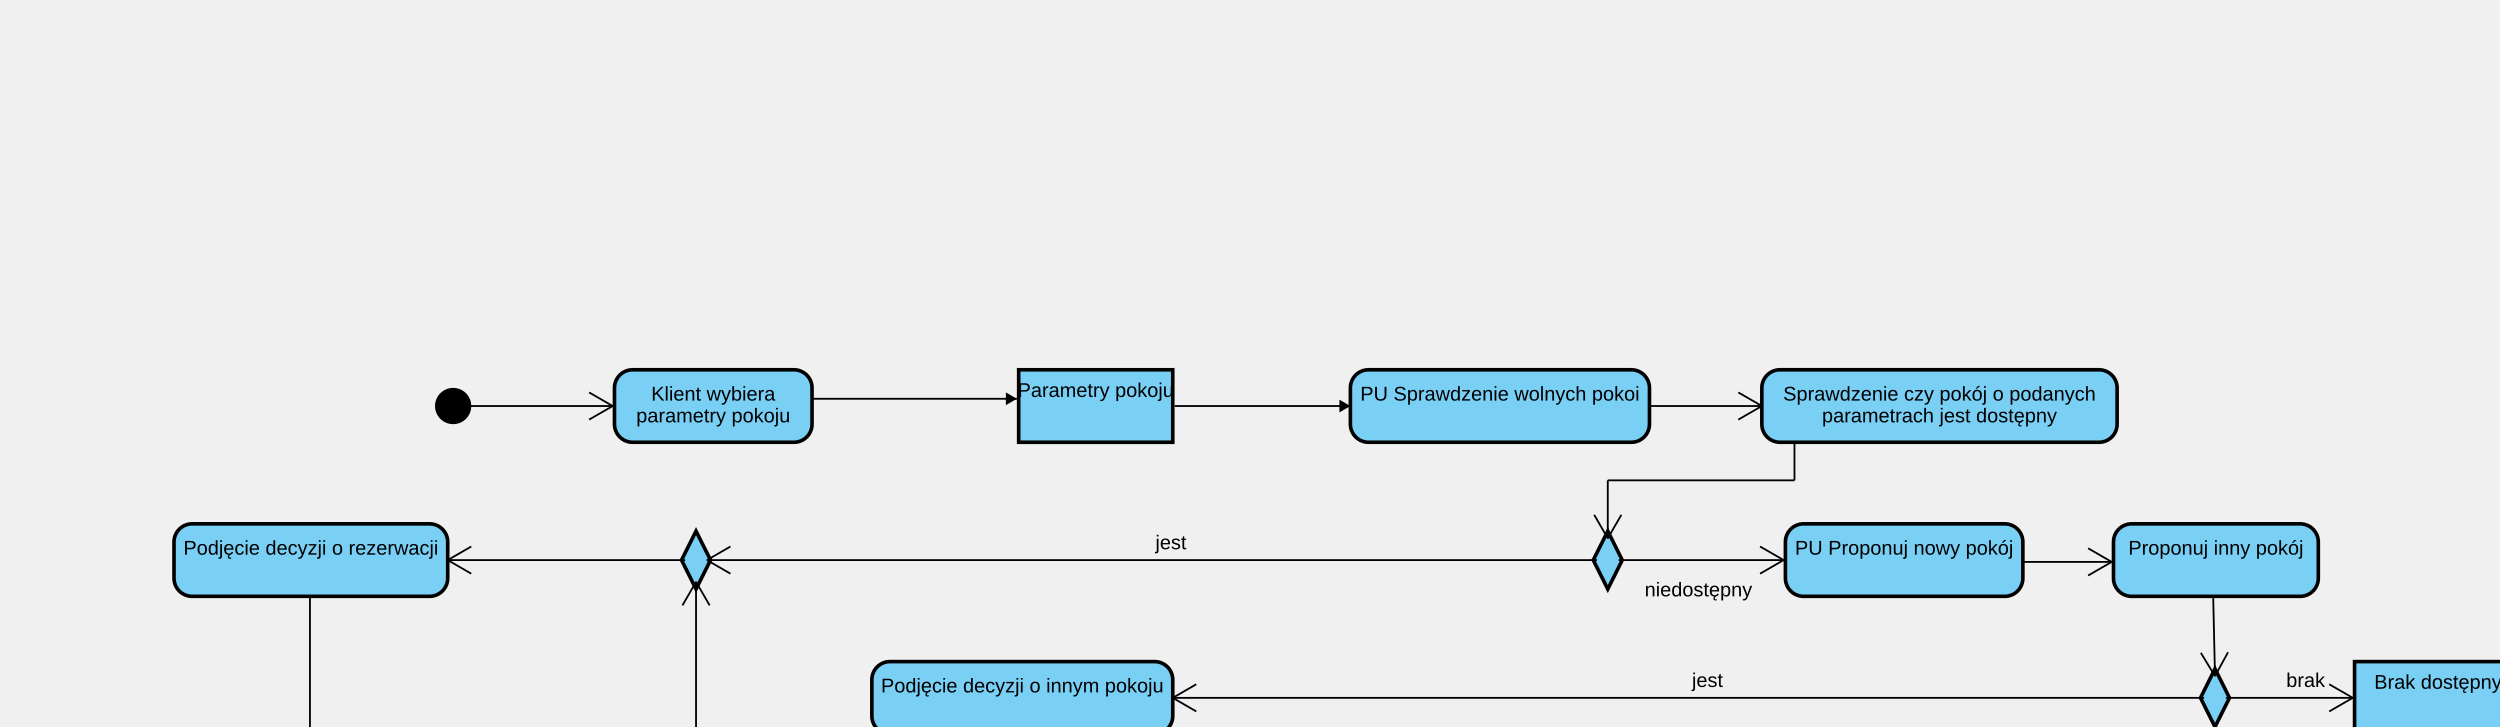
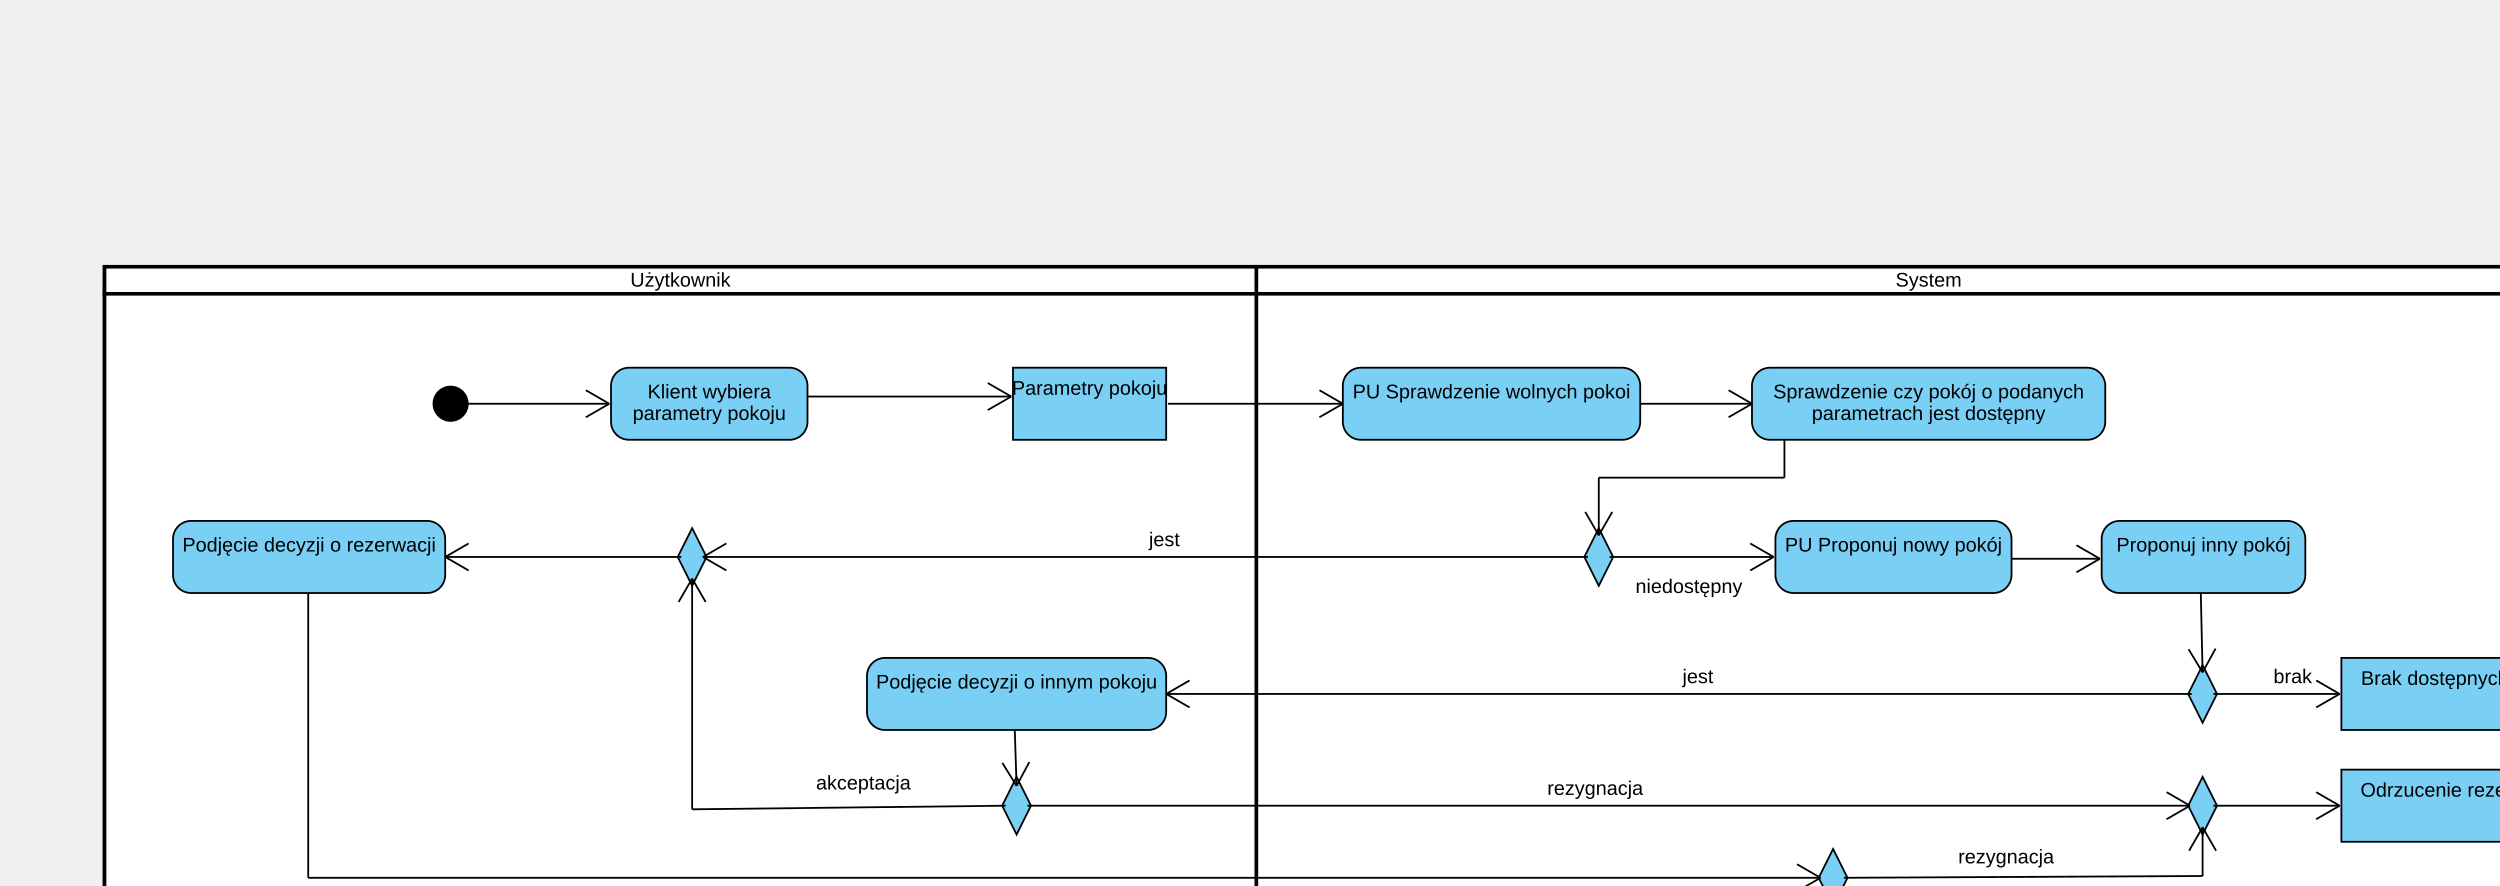
<svg xmlns="http://www.w3.org/2000/svg" baseProfile="full" height="100%" version="1.1" width="100%">
  <defs />
+   <rect fill="none" height="489.0" stroke="black" stroke-width="2" width="1385.0" x="58.0" y="148.0" />
+   <rect fill="white" height="15.0" stroke="black" stroke-width="2" width="746.0" x="697.0" y="148.0" />
+   <text fill="black" font-family="Arial" font-size="11" font-weight="normal" text-anchor="middle" x="1070.0" y="159.0">System</text>
+   <rect fill="white" height="15.0" stroke="black" stroke-width="2" width="639.0" x="58.0" y="148.0" />
+   <text fill="black" font-family="Arial" font-size="11" font-weight="normal" text-anchor="middle" x="377.5" y="159.0">Użytkownik</text>
+   <rect fill="white" height="474.0" stroke="black" stroke-width="2" width="746.0" x="697.0" y="163.0" />
+   <rect fill="white" height="474.0" stroke="black" stroke-width="2" width="639.0" x="58.0" y="163.0" />
  <circle cx="250.0" cy="224.0" fill="rgb(0, 0, 0)" r="10.0" />
-   <rect fill="rgb(122, 207, 245)" height="40.0" rx="10" ry="10" stroke="black" stroke-width="2" width="113.0" x="1116.0" y="499.0" />
+   <rect fill="rgb(122, 207, 245)" height="40.0" rx="10" ry="10" stroke="black" stroke-width="1" width="113.0" x="1116.0" y="499.0" />
  <text fill="black" font-family="Arial" font-size="11" font-weight="normal" text-anchor="middle" x="1172.5" y="516.0">PU Zarezerwuj pokój</text>
-   <rect fill="rgb(122, 207, 245)" height="40.0" rx="10" ry="10" stroke="black" stroke-width="2" width="131.0" x="985.0" y="289.0" />
+   <rect fill="rgb(122, 207, 245)" height="40.0" rx="10" ry="10" stroke="black" stroke-width="1" width="131.0" x="985.0" y="289.0" />
  <text fill="black" font-family="Arial" font-size="11" font-weight="normal" text-anchor="middle" x="1050.5" y="306.0">PU Proponuj nowy pokój</text>
-   <rect fill="rgb(122, 207, 245)" height="40.0" rx="10" ry="10" stroke="black" stroke-width="2" width="165.0" x="745.0" y="204.0" />
+   <rect fill="rgb(122, 207, 245)" height="40.0" rx="10" ry="10" stroke="black" stroke-width="1" width="165.0" x="745.0" y="204.0" />
  <text fill="black" font-family="Arial" font-size="11" font-weight="normal" text-anchor="middle" x="827.5" y="221.0">PU Sprawdzenie wolnych pokoi</text>
-   <rect fill="rgb(122, 207, 245)" height="40.0" rx="10" ry="10" stroke="black" stroke-width="2" width="113.0" x="1166.0" y="289.0" />
+   <rect fill="rgb(122, 207, 245)" height="40.0" rx="10" ry="10" stroke="black" stroke-width="1" width="113.0" x="1166.0" y="289.0" />
  <text fill="black" font-family="Arial" font-size="11" font-weight="normal" text-anchor="middle" x="1222.5" y="306.0">Proponuj inny pokój</text>
-   <rect fill="rgb(122, 207, 245)" height="40.0" rx="10" ry="10" stroke="black" stroke-width="2" width="196.0" x="972.0" y="204.0" />
+   <rect fill="rgb(122, 207, 245)" height="40.0" rx="10" ry="10" stroke="black" stroke-width="1" width="196.0" x="972.0" y="204.0" />
  <text fill="black" font-family="Arial" font-size="11" font-weight="normal" text-anchor="middle" x="1070.0" y="221.0">Sprawdzenie czy pokój o podanych</text>
  <text fill="black" font-family="Arial" font-size="11" font-weight="normal" text-anchor="middle" x="1070.0" y="233.0">parametrach jest dostępny</text>
-   <rect fill="rgb(122, 207, 245)" height="40.0" rx="10" ry="10" stroke="black" stroke-width="2" width="166.0" x="481.0" y="365.0" />
+   <rect fill="rgb(122, 207, 245)" height="40.0" rx="10" ry="10" stroke="black" stroke-width="1" width="166.0" x="481.0" y="365.0" />
  <text fill="black" font-family="Arial" font-size="11" font-weight="normal" text-anchor="middle" x="564.0" y="382.0">Podjęcie decyzji o innym pokoju</text>
-   <rect fill="rgb(122, 207, 245)" height="40.0" rx="10" ry="10" stroke="black" stroke-width="2" width="151.0" x="96.0" y="289.0" />
+   <rect fill="rgb(122, 207, 245)" height="40.0" rx="10" ry="10" stroke="black" stroke-width="1" width="151.0" x="96.0" y="289.0" />
  <text fill="black" font-family="Arial" font-size="11" font-weight="normal" text-anchor="middle" x="171.5" y="306.0">Podjęcie decyzji o rezerwacji</text>
-   <rect fill="rgb(122, 207, 245)" height="40.0" rx="10" ry="10" stroke="black" stroke-width="2" width="109.0" x="339.0" y="204.0" />
+   <rect fill="rgb(122, 207, 245)" height="40.0" rx="10" ry="10" stroke="black" stroke-width="1" width="109.0" x="339.0" y="204.0" />
  <text fill="black" font-family="Arial" font-size="11" font-weight="normal" text-anchor="middle" x="393.5" y="221.0">Klient wybiera</text>
  <text fill="black" font-family="Arial" font-size="11" font-weight="normal" text-anchor="middle" x="393.5" y="233.0">parametry pokoju</text>
  <circle cx="541.0" cy="583.0" fill="rgb(0, 0, 0)" r="10.0" />
-   <polygon fill="rgb(122, 207, 245)" points="791.0,563.0 903.0,563.0 903.0,603.0 791.0,603.0 779.8,603.0 791.0,583.0 779.8,563.0" stroke="black" stroke-width="2" />
+   <polygon fill="rgb(122, 207, 245)" points="791.0,563.0 903.0,563.0 903.0,603.0 791.0,603.0 779.8,603.0 791.0,583.0 779.8,563.0" stroke="black" stroke-width="1" />
  <text fill="black" font-family="Arial" font-size="11" font-weight="normal" text-anchor="middle" x="847.0" y="578.0">koniec</text>
-   <polygon fill="rgb(122, 207, 245)" points="1413.0,499.0 1299.0,499.0 1299.0,539.0 1413.0,539.0 1453.0,519.0" stroke="black" stroke-width="2" />
+   <polygon fill="rgb(122, 207, 245)" points="1413.0,499.0 1299.0,499.0 1299.0,539.0 1413.0,539.0 1423.0,519.0" stroke="black" stroke-width="1" />
  <text fill="black" font-family="Arial" font-size="11" font-weight="normal" text-anchor="middle" x="1356.0" y="514.0">Rezerwacja pokoju</text>
-   <polygon fill="rgb(122, 207, 245)" points="1429.0,427.0 1299.0,427.0 1299.0,467.0 1429.0,467.0 1469.0,447.0" stroke="black" stroke-width="2" />
+   <polygon fill="rgb(122, 207, 245)" points="1429.0,427.0 1299.0,427.0 1299.0,467.0 1429.0,467.0 1439.0,447.0" stroke="black" stroke-width="1" />
  <text fill="black" font-family="Arial" font-size="11" font-weight="normal" text-anchor="middle" x="1364.0" y="442.0">Odrzucenie rezerwacji</text>
-   <polygon fill="rgb(122, 207, 245)" points="1432.0,365.0 1299.0,365.0 1299.0,405.0 1432.0,405.0 1472.0,385.0" stroke="black" stroke-width="2" />
+   <polygon fill="rgb(122, 207, 245)" points="1432.0,365.0 1299.0,365.0 1299.0,405.0 1432.0,405.0 1442.0,385.0" stroke="black" stroke-width="1" />
  <text fill="black" font-family="Arial" font-size="11" font-weight="normal" text-anchor="middle" x="1365.5" y="380.0">Brak dostępnych pokoi</text>
-   <polygon fill="rgb(122, 207, 245)" points="1222.0,431.0 1230.0,447.0 1222.0,463.0 1214.0,447.0" stroke="black" stroke-width="2" />
-   <polygon fill="rgb(122, 207, 245)" points="1017.0,471.0 1025.0,487.0 1017.0,503.0 1009.0,487.0" stroke="black" stroke-width="2" />
-   <polygon fill="rgb(122, 207, 245)" points="1222.0,369.0 1230.0,385.0 1222.0,401.0 1214.0,385.0" stroke="black" stroke-width="2" />
-   <polygon fill="rgb(122, 207, 245)" points="887.0,293.0 895.0,309.0 887.0,325.0 879.0,309.0" stroke="black" stroke-width="2" />
-   <polygon fill="rgb(122, 207, 245)" points="384.0,293.0 392.0,309.0 384.0,325.0 376.0,309.0" stroke="black" stroke-width="2" />
-   <polygon fill="rgb(122, 207, 245)" points="564.0,431.0 572.0,447.0 564.0,463.0 556.0,447.0" stroke="black" stroke-width="2" />
-   <rect fill="rgb(122, 207, 245)" height="40.0" stroke="black" stroke-width="2" width="85.0" x="562.0" y="204.0" />
+   <polygon fill="rgb(122, 207, 245)" points="1222.0,431.0 1230.0,447.0 1222.0,463.0 1214.0,447.0" stroke="black" stroke-width="1" />
+   <polygon fill="rgb(122, 207, 245)" points="1017.0,471.0 1025.0,487.0 1017.0,503.0 1009.0,487.0" stroke="black" stroke-width="1" />
+   <polygon fill="rgb(122, 207, 245)" points="1222.0,369.0 1230.0,385.0 1222.0,401.0 1214.0,385.0" stroke="black" stroke-width="1" />
+   <polygon fill="rgb(122, 207, 245)" points="887.0,293.0 895.0,309.0 887.0,325.0 879.0,309.0" stroke="black" stroke-width="1" />
+   <polygon fill="rgb(122, 207, 245)" points="384.0,293.0 392.0,309.0 384.0,325.0 376.0,309.0" stroke="black" stroke-width="1" />
+   <polygon fill="rgb(122, 207, 245)" points="564.0,431.0 572.0,447.0 564.0,463.0 556.0,447.0" stroke="black" stroke-width="1" />
+   <rect fill="rgb(122, 207, 245)" height="40.0" stroke="black" stroke-width="1" width="85.0" x="562.0" y="204.0" />
  <text fill="black" font-family="Arial" font-size="11" font-weight="normal" text-anchor="middle" x="604.5" y="219.0">Parametry pokoju</text>
  <line stroke="black" stroke-width="1" x1="259.0" x2="338.0" y1="224.0" y2="224.0" />
  <line stroke="black" stroke-width="1" x1="325.01" x2="338.0" y1="231.5" y2="224.0" />
  <line stroke="black" stroke-width="1" x1="325.01" x2="338.0" y1="216.5" y2="224.0" />
  <line stroke="black" stroke-width="1" x1="990.0" x2="990.0" y1="244.0" y2="265.0" />
  <line stroke="black" stroke-width="1" x1="990.0" x2="887.0" y1="265.0" y2="265.0" />
  <line stroke="black" stroke-width="1" x1="887.0" x2="887.0" y1="265.0" y2="297.0" />
  <line stroke="black" stroke-width="1" x1="879.5" x2="887.0" y1="284.01" y2="297.0" />
  <line stroke="black" stroke-width="1" x1="894.5" x2="887.0" y1="284.01" y2="297.0" />
  <text fill="black" font-family="Arial" font-size="11" font-weight="normal" text-anchor="middle" x="937.0" y="329.0">niedostępny</text>
  <line stroke="black" stroke-width="1" x1="893.0" x2="984.0" y1="309.0" y2="309.0" />
  <line stroke="black" stroke-width="1" x1="971.01" x2="984.0" y1="316.5" y2="309.0" />
  <line stroke="black" stroke-width="1" x1="971.01" x2="984.0" y1="301.5" y2="309.0" />
  <line stroke="black" stroke-width="1" x1="1221.0" x2="1222.0" y1="329.0" y2="373.0" />
  <line stroke="black" stroke-width="1" x1="1214.207" x2="1222.0" y1="360.183" y2="373.0" />
  <line stroke="black" stroke-width="1" x1="1229.203" x2="1222.0" y1="359.843" y2="373.0" />
  <text fill="black" font-family="Arial" font-size="11" font-weight="normal" text-anchor="middle" x="1272.0" y="379.0">brak</text>
  <line stroke="black" stroke-width="1" x1="1228.0" x2="1298.0" y1="385.0" y2="385.0" />
  <line stroke="black" stroke-width="1" x1="1285.01" x2="1298.0" y1="392.5" y2="385.0" />
  <line stroke="black" stroke-width="1" x1="1285.01" x2="1298.0" y1="377.5" y2="385.0" />
  <line stroke="black" stroke-width="1" x1="171.0" x2="171.0" y1="329.0" y2="487.0" />
  <line stroke="black" stroke-width="1" x1="171.0" x2="1010.0" y1="487.0" y2="487.0" />
  <line stroke="black" stroke-width="1" x1="997.01" x2="1010.0" y1="494.5" y2="487.0" />
  <line stroke="black" stroke-width="1" x1="997.01" x2="1010.0" y1="479.5" y2="487.0" />
  <text fill="black" font-family="Arial" font-size="11" font-weight="normal" text-anchor="middle" x="1066.0" y="511.0">akceptacja</text>
  <line stroke="black" stroke-width="1" x1="1017.0" x2="1017.0" y1="499.0" y2="517.0" />
  <line stroke="black" stroke-width="1" x1="1017.0" x2="1115.0" y1="517.0" y2="517.0" />
  <line stroke="black" stroke-width="1" x1="1102.01" x2="1115.0" y1="524.5" y2="517.0" />
  <line stroke="black" stroke-width="1" x1="1102.01" x2="1115.0" y1="509.5" y2="517.0" />
  <line stroke="black" stroke-width="1" x1="802.0" x2="550.0" y1="583.0" y2="583.0" />
  <line stroke="black" stroke-width="1" x1="562.99" x2="550.0" y1="575.5" y2="583.0" />
  <line stroke="black" stroke-width="1" x1="562.99" x2="550.0" y1="590.5" y2="583.0" />
  <line stroke="black" stroke-width="1" x1="563.0" x2="564.0" y1="405.0" y2="436.0" />
  <line stroke="black" stroke-width="1" x1="556.085" x2="564.0" y1="423.258" y2="436.0" />
  <line stroke="black" stroke-width="1" x1="571.077" x2="564.0" y1="422.775" y2="436.0" />
  <text fill="black" font-family="Arial" font-size="11" font-weight="normal" text-anchor="middle" x="942.0" y="379.0">jest</text>
  <line stroke="black" stroke-width="1" x1="1216.0" x2="647.0" y1="385.0" y2="385.0" />
  <line stroke="black" stroke-width="1" x1="659.99" x2="647.0" y1="377.5" y2="385.0" />
  <line stroke="black" stroke-width="1" x1="659.99" x2="647.0" y1="392.5" y2="385.0" />
  <line stroke="black" stroke-width="1" x1="910.0" x2="972.0" y1="224.0" y2="224.0" />
  <line stroke="black" stroke-width="1" x1="959.01" x2="972.0" y1="231.5" y2="224.0" />
  <line stroke="black" stroke-width="1" x1="959.01" x2="972.0" y1="216.5" y2="224.0" />
  <line stroke="black" stroke-width="1" x1="1116.0" x2="1165.0" y1="310.0" y2="310.0" />
  <line stroke="black" stroke-width="1" x1="1152.01" x2="1165.0" y1="317.5" y2="310.0" />
  <line stroke="black" stroke-width="1" x1="1152.01" x2="1165.0" y1="302.5" y2="310.0" />
  <line stroke="black" stroke-width="1" x1="1229.0" x2="1299.0" y1="519.0" y2="519.0" />
  <line stroke="black" stroke-width="1" x1="1286.01" x2="1299.0" y1="526.5" y2="519.0" />
  <line stroke="black" stroke-width="1" x1="1286.01" x2="1299.0" y1="511.5" y2="519.0" />
  <text fill="black" font-family="Arial" font-size="11" font-weight="normal" text-anchor="middle" x="646.0" y="303.0">jest</text>
  <line stroke="black" stroke-width="1" x1="881.0" x2="390.0" y1="309.0" y2="309.0" />
  <line stroke="black" stroke-width="1" x1="402.99" x2="390.0" y1="301.5" y2="309.0" />
  <line stroke="black" stroke-width="1" x1="402.99" x2="390.0" y1="316.5" y2="309.0" />
  <text fill="black" font-family="Arial" font-size="11" font-weight="normal" text-anchor="middle" x="479.0" y="438.0">akceptacja</text>
  <line stroke="black" stroke-width="1" x1="558.0" x2="384.0" y1="447.0" y2="449.0" />
  <line stroke="black" stroke-width="1" x1="384.0" x2="384.0" y1="449.0" y2="321.0" />
  <line stroke="black" stroke-width="1" x1="391.5" x2="384.0" y1="333.99" y2="321.0" />
  <line stroke="black" stroke-width="1" x1="376.5" x2="384.0" y1="333.99" y2="321.0" />
  <line stroke="black" stroke-width="1" x1="378.0" x2="247.0" y1="309.0" y2="309.0" />
  <line stroke="black" stroke-width="1" x1="259.99" x2="247.0" y1="301.5" y2="309.0" />
  <line stroke="black" stroke-width="1" x1="259.99" x2="247.0" y1="316.5" y2="309.0" />
  <text fill="black" font-family="Arial" font-size="11" font-weight="normal" text-anchor="middle" x="885.0" y="441.0">rezygnacja</text>
  <line stroke="black" stroke-width="1" x1="570.0" x2="1215.0" y1="447.0" y2="447.0" />
  <line stroke="black" stroke-width="1" x1="1202.01" x2="1215.0" y1="454.5" y2="447.0" />
  <line stroke="black" stroke-width="1" x1="1202.01" x2="1215.0" y1="439.5" y2="447.0" />
  <text fill="black" font-family="Arial" font-size="11" font-weight="normal" text-anchor="middle" x="1113.0" y="479.0">rezygnacja</text>
  <line stroke="black" stroke-width="1" x1="1023.0" x2="1222.0" y1="487.0" y2="486.0" />
  <line stroke="black" stroke-width="1" x1="1222.0" x2="1222.0" y1="486.0" y2="459.0" />
  <line stroke="black" stroke-width="1" x1="1229.5" x2="1222.0" y1="471.99" y2="459.0" />
  <line stroke="black" stroke-width="1" x1="1214.5" x2="1222.0" y1="471.99" y2="459.0" />
  <line stroke="black" stroke-width="1" x1="1228.0" x2="1298.0" y1="447.0" y2="447.0" />
  <line stroke="black" stroke-width="1" x1="1285.01" x2="1298.0" y1="454.5" y2="447.0" />
  <line stroke="black" stroke-width="1" x1="1285.01" x2="1298.0" y1="439.5" y2="447.0" />
  <line stroke="black" stroke-width="1" x1="448.0" x2="561.0" y1="220.0" y2="220.0" />
-   <polygon fill="black" points="554.938,223.5 554.938,216.5 561.0,220.0" />
+   <line stroke="black" stroke-width="1" x1="548.01" x2="561.0" y1="227.5" y2="220.0" />
+   <line stroke="black" stroke-width="1" x1="548.01" x2="561.0" y1="212.5" y2="220.0" />
  <line stroke="black" stroke-width="1" x1="648.0" x2="745.0" y1="224.0" y2="224.0" />
-   <polygon fill="black" points="738.938,227.5 738.938,220.5 745.0,224.0" />
+   <line stroke="black" stroke-width="1" x1="732.01" x2="745.0" y1="231.5" y2="224.0" />
+   <line stroke="black" stroke-width="1" x1="732.01" x2="745.0" y1="216.5" y2="224.0" />
</svg>
